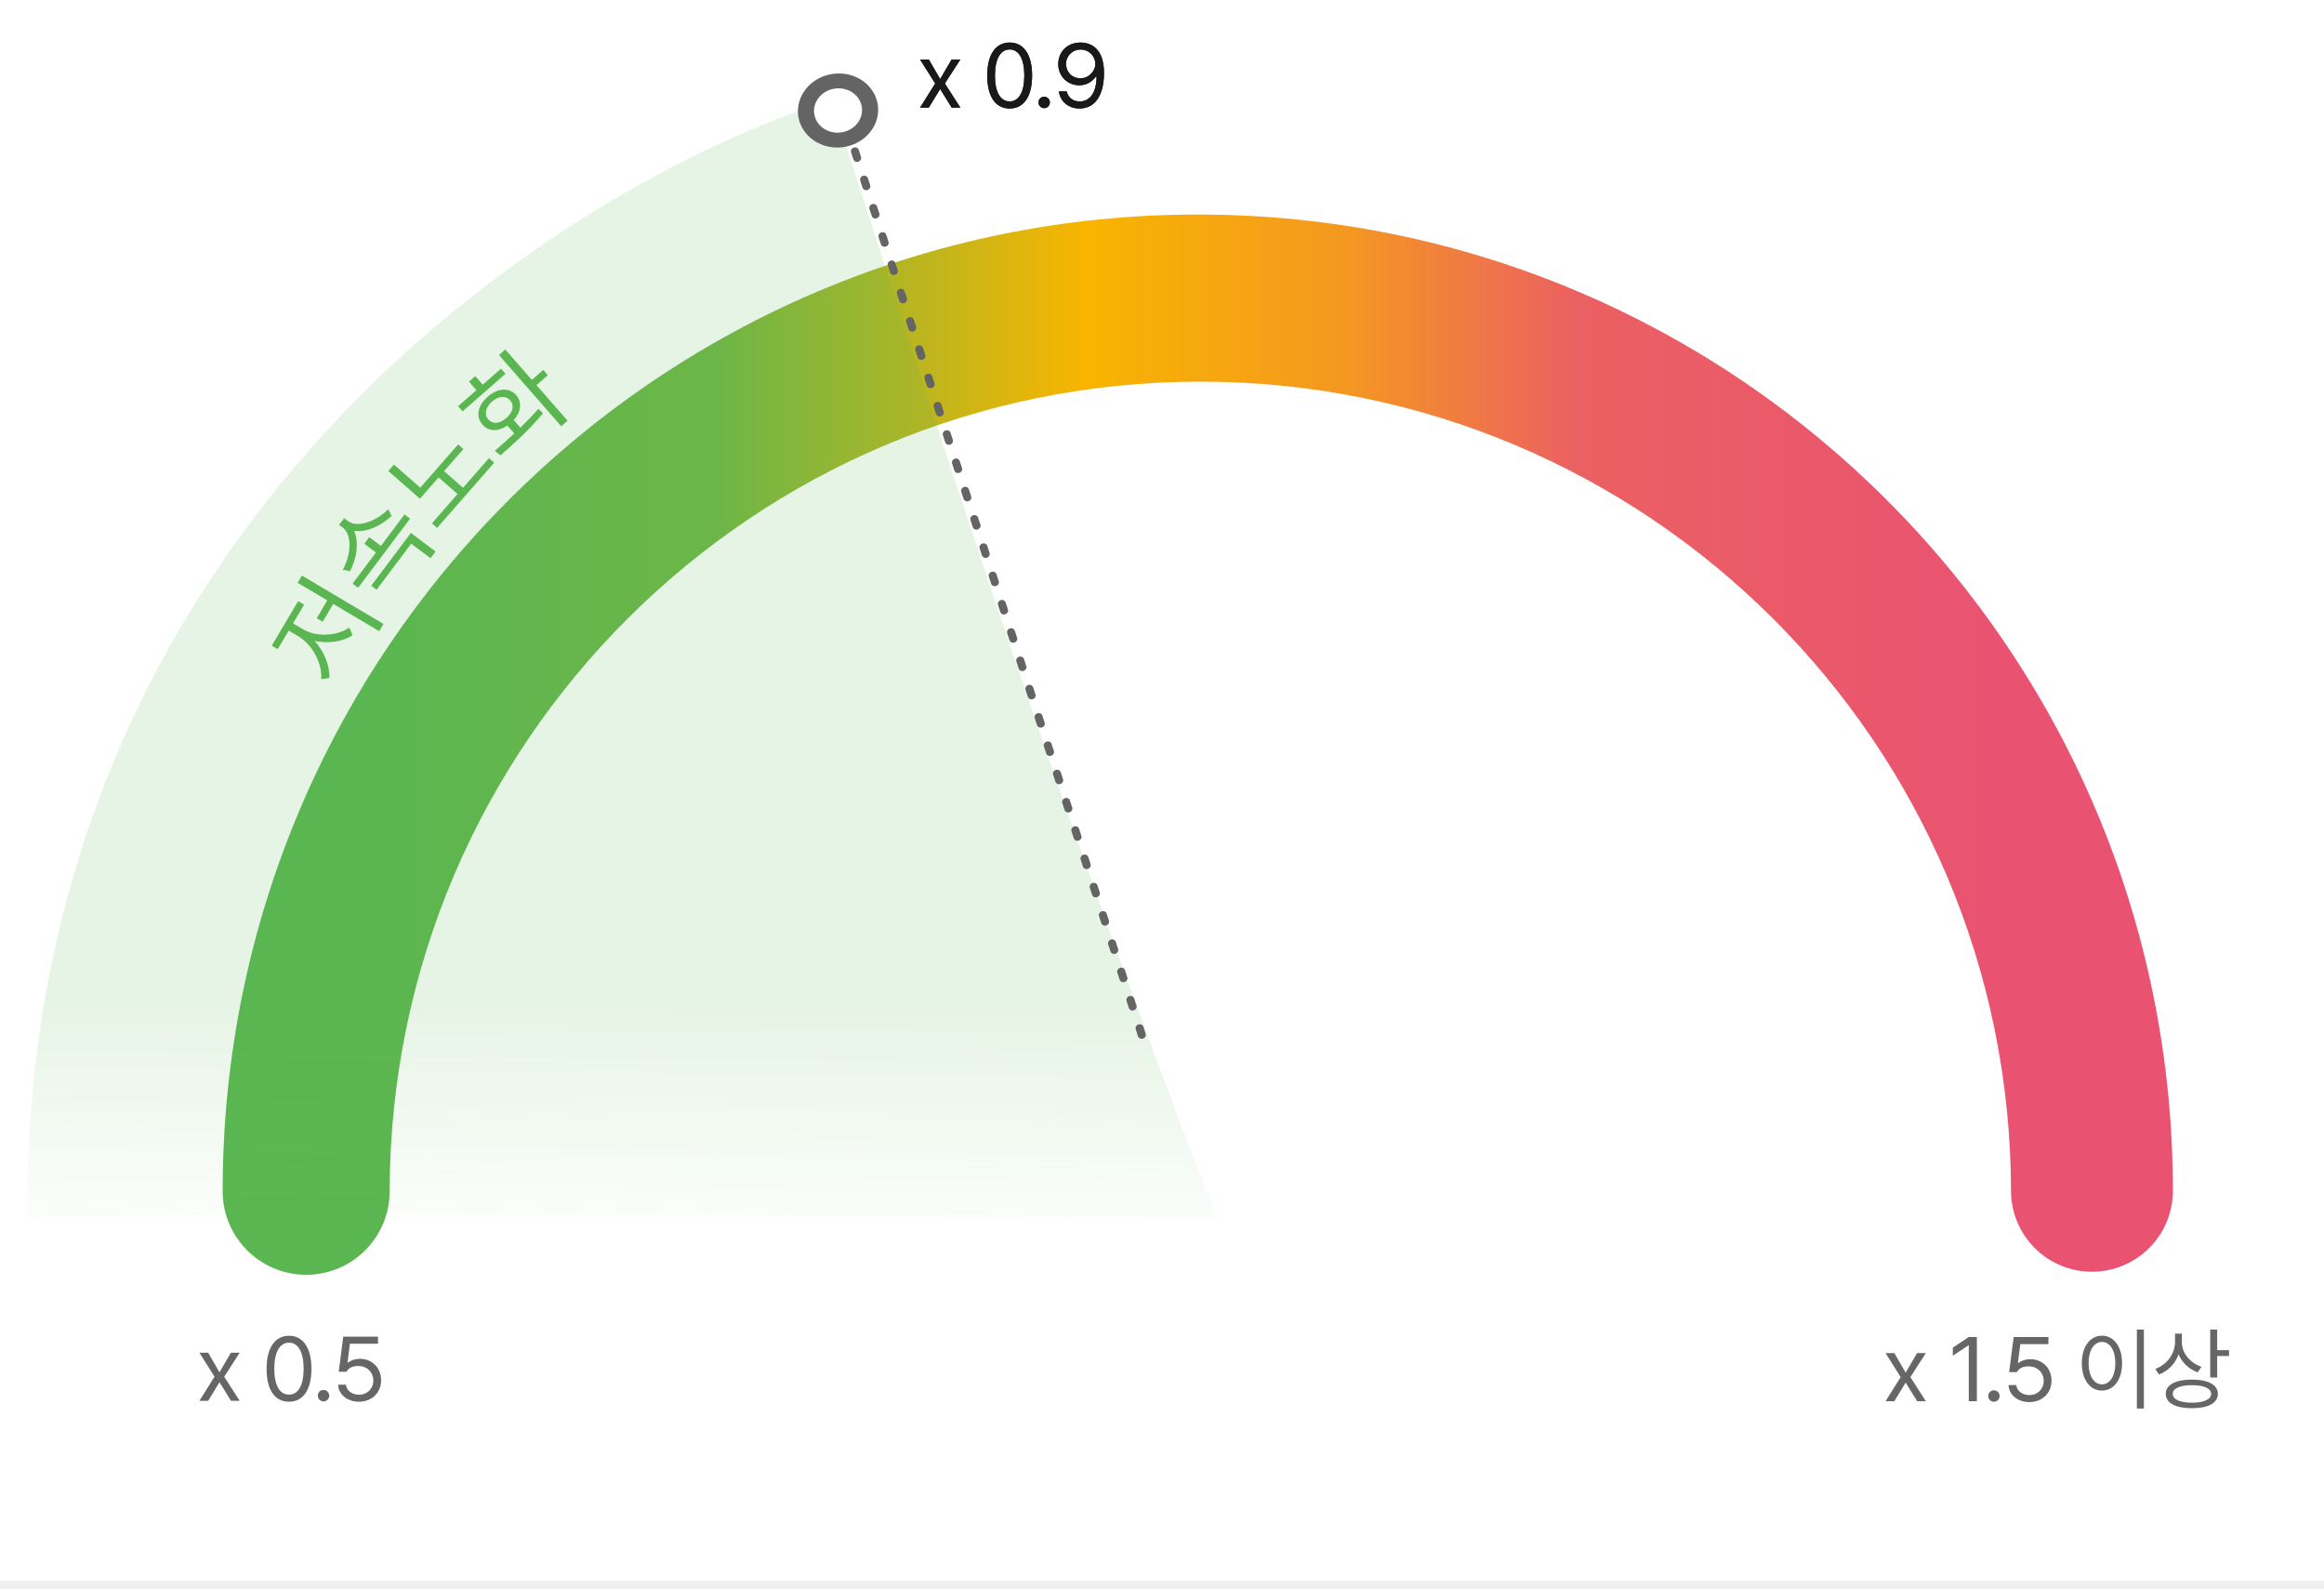
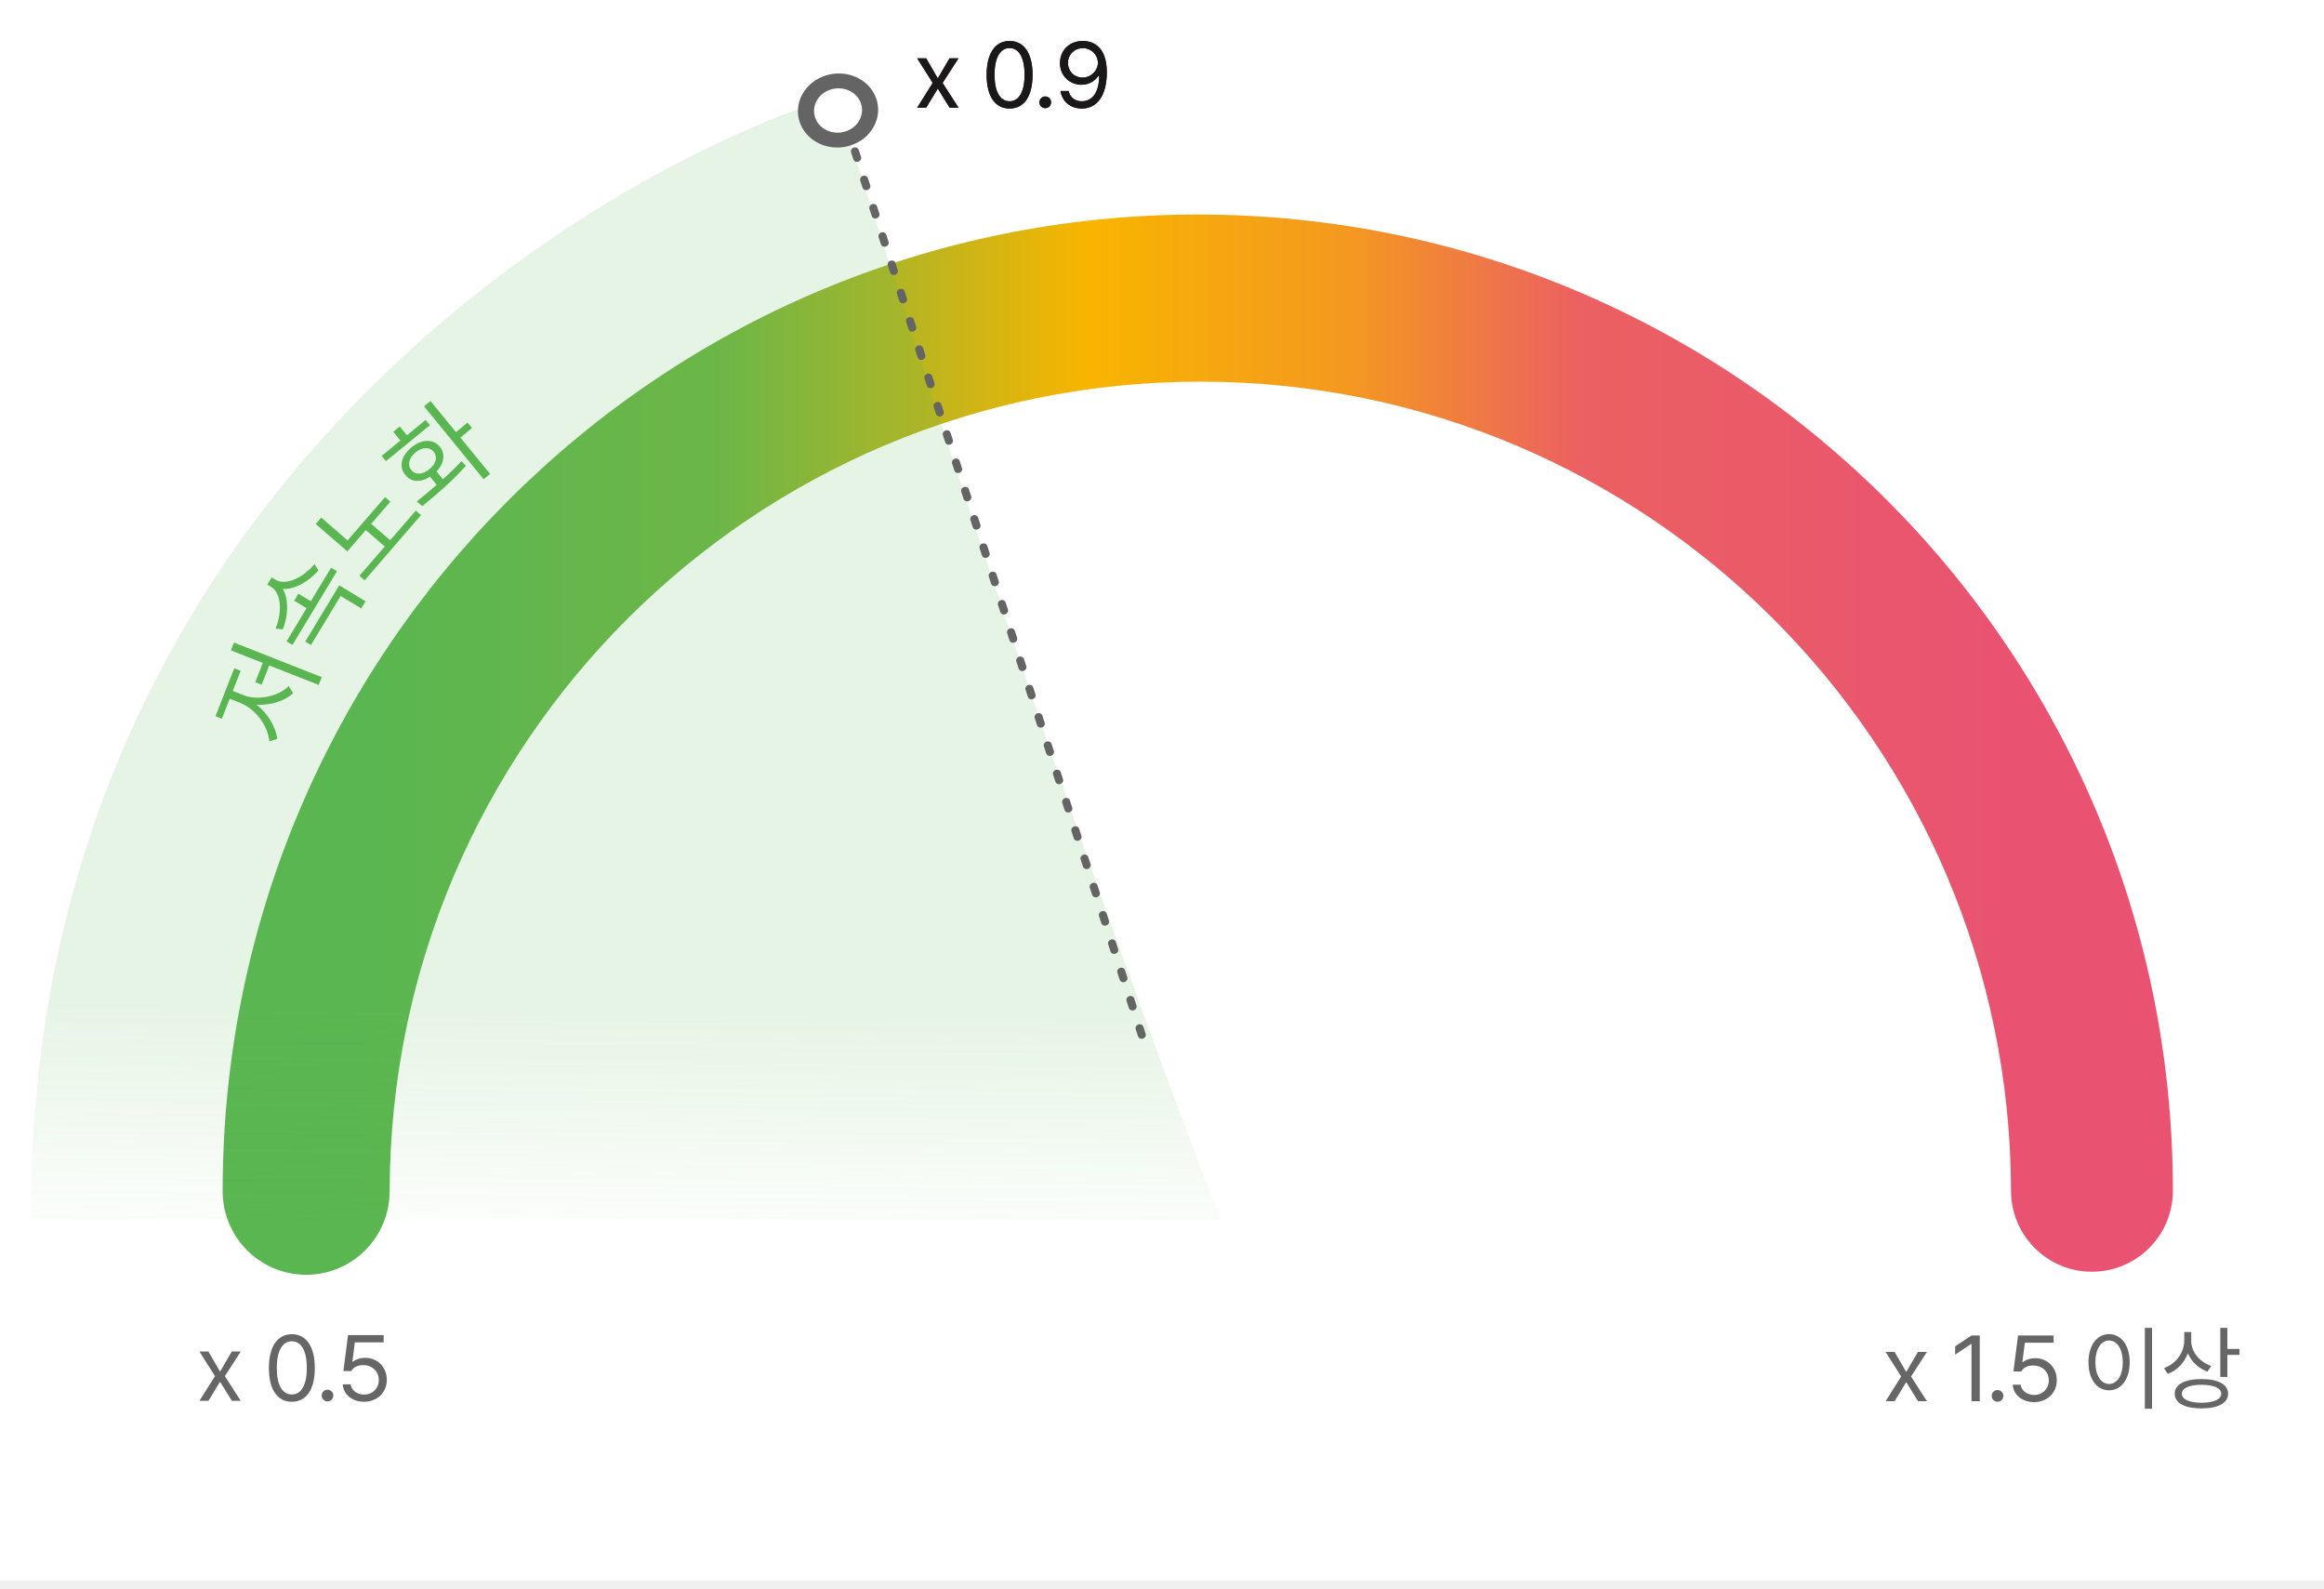
<svg xmlns="http://www.w3.org/2000/svg" width="256" height="175" viewBox="0 0 256 175" fill="none">
-   <g clip-path="url(#clip0_10814_380946)">
+   <g clip-path="url(#clip0_10899_124841)">
    <path d="M256 0H0V174.08H256V0Z" fill="white" />
-     <mask id="mask0_10814_380946" style="mask-type:alpha" maskUnits="userSpaceOnUse" x="24" y="23" width="216" height="118">
+     <mask id="mask0_10899_124841" style="mask-type:alpha" maskUnits="userSpaceOnUse" x="24" y="23" width="216" height="118">
      <path d="M131.941 23.627C72.618 23.627 24.527 71.764 24.527 131.144H24.53C24.53 131.162 24.527 131.18 24.527 131.198C24.527 136.277 28.645 140.395 33.724 140.395C38.804 140.395 42.922 136.277 42.922 131.198C42.922 131.18 42.919 131.162 42.918 131.144H42.922C43.025 81.911 82.966 42.032 132.223 42.032C181.48 42.032 221.42 81.911 221.524 131.144C221.524 136.068 225.516 140.059 230.439 140.059C235.363 140.059 239.354 136.068 239.354 131.144C239.354 71.764 191.264 23.627 131.941 23.627Z" fill="black" />
    </mask>
-     <g mask="url(#mask0_10814_380946)">
-       <rect x="21.427" y="15.427" width="221.147" height="132.147" fill="url(#paint0_linear_10814_380946)" stroke="#707070" stroke-width="0.853" />
+     <g mask="url(#mask0_10899_124841)">
+       <rect x="21.617" y="15.154" width="221.634" height="132.639" fill="url(#paint0_linear_10899_124841)" stroke="#707070" stroke-width="0.853" />
    </g>
-     <path d="M91.541 11C60.907 20.738 2.564 58.507 3.002 134C68.807 133.503 58.672 134 134 134C115.897 87.993 97.792 29.855 91.541 11Z" fill="url(#paint1_linear_10814_380946)" />
+     <path d="M92.02 10.586C61.364 20.387 2.977 58.403 3.416 134.387C69.269 133.887 59.127 134.387 134.511 134.387C116.394 88.08 98.276 29.564 92.02 10.586Z" fill="url(#paint1_linear_10899_124841)" />
    <line x1="0.427" y1="-0.427" x2="107.238" y2="-0.427" transform="matrix(0.296623 0.913576 -0.986311 0.320389 93.6235 16.3879)" stroke="#646464" stroke-width="0.853" stroke-linecap="round" stroke-dasharray="0.85 2.56" />
-     <ellipse cx="3.399" cy="3.399" rx="3.399" ry="3.399" transform="matrix(0.812517 0.582938 -0.648004 0.761637 91.7559 7.59918)" fill="white" stroke="#646464" stroke-width="1.707" />
-     <path d="M55.661 38.493L58.586 41.836L59.838 40.741L60.348 41.323L59.095 42.418L62.521 46.334L61.824 46.944L54.965 39.103L55.661 38.493ZM54.51 49.653C55.149 49.094 55.894 48.442 56.647 47.736L55.883 46.863C54.882 47.56 53.82 47.547 53.15 46.764C52.369 45.889 52.617 44.66 53.728 43.688C54.822 42.731 56.082 42.641 56.863 43.515C57.533 44.299 57.395 45.361 56.588 46.262L57.321 47.1C58.022 46.424 58.709 45.723 59.303 45.023L59.81 45.514C58.354 47.302 56.517 48.94 55.141 50.144L54.51 49.653ZM55.188 40.605L55.682 41.169L50.955 45.305L50.461 44.74L52.481 42.973L51.655 42.03L52.352 41.42L53.177 42.364L55.188 40.605ZM54.199 44.226C53.476 44.859 53.315 45.654 53.793 46.2C54.272 46.747 55.066 46.675 55.781 46.034C56.503 45.418 56.68 44.641 56.201 44.094C55.723 43.547 54.914 43.601 54.199 44.226Z" fill="#5AB651" />
-     <path d="M50.464 48.947L51.045 49.457L48.915 51.89L51.004 53.719L53.861 50.458L54.434 50.959L48.15 58.136L47.577 57.634L50.402 54.407L48.313 52.578L46.259 54.923L42.777 51.873L43.394 51.168L46.295 53.708L50.464 48.947Z" fill="#5AB651" />
-     <path d="M44.56 56.659L45.169 57.117L39.447 64.734L38.838 64.277L41.414 60.847L40.131 59.883L40.673 59.162L41.956 60.126L44.56 56.659ZM38.3 57.365C39.405 58.195 41.459 57.393 42.77 56.077L43.135 56.82C41.965 57.919 40.355 58.667 39 58.462C39.575 59.715 39.297 61.471 38.56 62.91L37.759 62.748C38.658 61.122 38.849 58.935 37.744 58.105L37.35 57.809L37.906 57.069L38.3 57.365ZM45.26 58.694L47.977 60.735L47.421 61.475L45.294 59.878L41.486 64.947L40.896 64.503L45.26 58.694Z" fill="#5AB651" />
-     <path d="M33.259 63.39L42.24 68.716L41.768 69.512L36.708 66.511L35.543 68.477L34.887 68.088L36.053 66.123L32.787 64.186L33.259 63.39ZM33.356 69.292C34.848 70.177 37.104 70.071 38.476 69.113L38.83 69.963C37.725 70.69 36.13 70.91 34.641 70.572C35.721 71.771 36.348 73.334 36.28 74.677L35.378 74.796C35.514 73.12 34.471 71.043 32.884 70.088L31.805 69.449L30.592 71.495L29.937 71.107L32.842 66.208L33.497 66.596L32.278 68.653L33.356 69.292Z" fill="#5AB651" />
-     <path d="M22.929 148.976L24.179 151.135L25.439 148.976H26.405L24.696 151.623L26.405 154.279H25.448L24.179 152.228L22.929 154.279H21.962L23.632 151.623L21.962 148.976H22.929ZM31.835 154.377C30.263 154.377 29.365 153.058 29.365 150.744C29.365 148.449 30.283 147.111 31.835 147.111C33.388 147.111 34.306 148.449 34.306 150.744C34.306 153.058 33.398 154.377 31.835 154.377ZM31.835 153.596C32.851 153.596 33.447 152.57 33.447 150.744C33.447 148.918 32.851 147.873 31.835 147.873C30.82 147.873 30.214 148.918 30.214 150.744C30.214 152.57 30.81 153.596 31.835 153.596ZM35.639 154.338C35.297 154.338 35.005 154.055 35.014 153.703C35.005 153.361 35.297 153.078 35.639 153.078C35.981 153.078 36.264 153.361 36.264 153.703C36.264 154.055 35.981 154.338 35.639 154.338ZM39.541 154.377C38.261 154.377 37.295 153.586 37.246 152.502H38.096C38.164 153.137 38.779 153.605 39.541 153.605C40.459 153.605 41.123 152.932 41.123 152.043C41.123 151.125 40.429 150.451 39.482 150.441C38.886 150.432 38.428 150.617 38.164 151.076H37.314L37.812 147.209H41.64V147.99H38.545L38.281 150.06H38.349C38.662 149.816 39.14 149.65 39.639 149.65C40.986 149.65 41.982 150.646 41.982 152.023C41.982 153.391 40.947 154.377 39.541 154.377Z" fill="#666666" />
-     <path d="M102.314 6.551L103.564 8.709L104.823 6.551H105.79L104.081 9.197L105.79 11.853H104.833L103.564 9.803L102.314 11.853H101.347L103.017 9.197L101.347 6.551H102.314ZM111.22 11.951C109.648 11.951 108.75 10.633 108.75 8.318C108.75 6.023 109.667 4.685 111.22 4.685C112.773 4.685 113.691 6.023 113.691 8.318C113.691 10.633 112.783 11.951 111.22 11.951ZM111.22 11.17C112.236 11.17 112.832 10.144 112.832 8.318C112.832 6.492 112.236 5.447 111.22 5.447C110.205 5.447 109.599 6.492 109.599 8.318C109.599 10.144 110.195 11.17 111.22 11.17ZM115.024 11.912C114.682 11.912 114.389 11.629 114.399 11.277C114.389 10.935 114.682 10.652 115.024 10.652C115.366 10.652 115.649 10.935 115.649 11.277C115.649 11.629 115.366 11.912 115.024 11.912ZM119.043 4.685C120.264 4.695 121.611 5.428 121.611 8.035C121.611 10.545 120.586 11.951 118.926 11.951C117.685 11.951 116.807 11.189 116.631 10.066H117.5C117.656 10.701 118.135 11.17 118.926 11.17C120.078 11.17 120.781 10.174 120.791 8.455H120.693C120.283 9.041 119.639 9.392 118.887 9.392C117.617 9.392 116.572 8.426 116.572 7.058C116.572 5.74 117.539 4.676 119.043 4.685ZM119.043 5.457C118.115 5.457 117.422 6.179 117.432 7.049C117.432 7.928 118.086 8.621 119.014 8.621C119.932 8.621 120.654 7.859 120.654 7.029C120.654 6.219 119.98 5.457 119.043 5.457Z" fill="#222222" />
-     <path d="M102.314 6.551L103.564 8.709L104.823 6.551H105.79L104.081 9.197L105.79 11.853H104.833L103.564 9.803L102.314 11.853H101.347L103.017 9.197L101.347 6.551H102.314ZM111.22 11.951C109.648 11.951 108.75 10.633 108.75 8.318C108.75 6.023 109.667 4.685 111.22 4.685C112.773 4.685 113.691 6.023 113.691 8.318C113.691 10.633 112.783 11.951 111.22 11.951ZM111.22 11.17C112.236 11.17 112.832 10.144 112.832 8.318C112.832 6.492 112.236 5.447 111.22 5.447C110.205 5.447 109.599 6.492 109.599 8.318C109.599 10.144 110.195 11.17 111.22 11.17ZM115.024 11.912C114.682 11.912 114.389 11.629 114.399 11.277C114.389 10.935 114.682 10.652 115.024 10.652C115.366 10.652 115.649 10.935 115.649 11.277C115.649 11.629 115.366 11.912 115.024 11.912ZM119.043 4.685C120.264 4.695 121.611 5.428 121.611 8.035C121.611 10.545 120.586 11.951 118.926 11.951C117.685 11.951 116.807 11.189 116.631 10.066H117.5C117.656 10.701 118.135 11.17 118.926 11.17C120.078 11.17 120.781 10.174 120.791 8.455H120.693C120.283 9.041 119.639 9.392 118.887 9.392C117.617 9.392 116.572 8.426 116.572 7.058C116.572 5.74 117.539 4.676 119.043 4.685ZM119.043 5.457C118.115 5.457 117.422 6.179 117.432 7.049C117.432 7.928 118.086 8.621 119.014 8.621C119.932 8.621 120.654 7.859 120.654 7.029C120.654 6.219 119.98 5.457 119.043 5.457Z" fill="#1A1818" />
-     <path d="M208.668 149.017L209.918 151.175L211.178 149.017H212.145L210.436 151.664L212.145 154.32H211.188L209.918 152.269L208.668 154.32H207.702L209.372 151.664L207.702 149.017H208.668ZM217.761 147.249V154.32H216.872V148.167H216.833L215.114 149.31V148.421L216.872 147.249H217.761ZM219.641 154.378C219.299 154.378 219.006 154.095 219.016 153.744C219.006 153.402 219.299 153.119 219.641 153.119C219.983 153.119 220.266 153.402 220.266 153.744C220.266 154.095 219.983 154.378 219.641 154.378ZM223.542 154.417C222.263 154.417 221.296 153.626 221.247 152.542H222.097C222.165 153.177 222.781 153.646 223.542 153.646C224.46 153.646 225.124 152.972 225.124 152.083C225.124 151.165 224.431 150.492 223.484 150.482C222.888 150.472 222.429 150.658 222.165 151.117H221.316L221.814 147.249H225.642V148.031H222.546L222.283 150.101H222.351C222.663 149.857 223.142 149.691 223.64 149.691C224.988 149.691 225.984 150.687 225.984 152.064C225.984 153.431 224.949 154.417 223.542 154.417ZM236.16 146.429V155.13H235.388V146.429H236.16ZM231.541 147.103C232.83 147.113 233.758 148.285 233.758 150.13C233.758 151.976 232.83 153.148 231.541 153.148C230.242 153.148 229.324 151.976 229.324 150.13C229.324 148.285 230.242 147.113 231.541 147.103ZM231.541 147.787C230.672 147.796 230.066 148.714 230.066 150.13C230.066 151.546 230.672 152.464 231.541 152.464C232.41 152.464 233.015 151.546 233.015 150.13C233.015 148.714 232.41 147.796 231.541 147.787ZM240.345 147.835C240.345 149.017 241.243 150.101 242.503 150.531L242.083 151.136C241.121 150.785 240.364 150.067 239.983 149.164C239.612 150.184 238.841 150.99 237.825 151.38L237.415 150.765C238.714 150.277 239.583 149.115 239.593 147.777V146.878H240.345V147.835ZM244.231 146.429V148.695H245.54V149.339H244.231V151.712H243.47V146.429H244.231ZM241.448 151.937C243.235 151.937 244.309 152.513 244.309 153.509C244.309 154.525 243.235 155.091 241.448 155.091C239.661 155.091 238.567 154.525 238.567 153.509C238.567 152.513 239.661 151.937 241.448 151.937ZM241.448 152.552C240.14 152.552 239.329 152.914 239.339 153.509C239.329 154.124 240.14 154.476 241.448 154.486C242.767 154.476 243.567 154.124 243.567 153.509C243.567 152.914 242.767 152.552 241.448 152.552Z" fill="#666666" />
+     <ellipse cx="3.399" cy="3.399" rx="3.399" ry="3.399" transform="matrix(0.812517 0.582938 -0.648004 0.761637 91.7559 7.59912)" fill="white" stroke="#646464" stroke-width="1.707" />
+     <path d="M22.96 148.849L24.24 151.059L25.53 148.849H26.52L24.77 151.559L26.52 154.279H25.54L24.24 152.179L22.96 154.279H21.97L23.68 151.559L21.97 148.849H22.96ZM32.149 154.379C30.539 154.379 29.619 153.029 29.619 150.659C29.619 148.309 30.559 146.939 32.149 146.939C33.739 146.939 34.679 148.309 34.679 150.659C34.679 153.029 33.749 154.379 32.149 154.379ZM32.149 153.579C33.189 153.579 33.799 152.529 33.799 150.659C33.799 148.789 33.189 147.719 32.149 147.719C31.109 147.719 30.489 148.789 30.489 150.659C30.489 152.529 31.099 153.579 32.149 153.579ZM36.078 154.339C35.728 154.339 35.428 154.049 35.438 153.689C35.428 153.339 35.728 153.049 36.078 153.049C36.428 153.049 36.718 153.339 36.718 153.689C36.718 154.049 36.428 154.339 36.078 154.339ZM40.108 154.379C38.797 154.379 37.807 153.569 37.758 152.459H38.627C38.697 153.109 39.328 153.589 40.108 153.589C41.047 153.589 41.727 152.899 41.727 151.989C41.727 151.049 41.017 150.359 40.047 150.349C39.438 150.339 38.968 150.529 38.697 150.999H37.828L38.337 147.039H42.258V147.839H39.087L38.818 149.959H38.888C39.208 149.709 39.697 149.539 40.208 149.539C41.587 149.539 42.608 150.559 42.608 151.969C42.608 153.369 41.547 154.379 40.108 154.379Z" fill="#666666" />
+     <path d="M102.023 6.423L103.303 8.633L104.593 6.423H105.583L103.833 9.133L105.583 11.853H104.603L103.303 9.753L102.023 11.853H101.033L102.743 9.133L101.033 6.423H102.023ZM111.212 11.953C109.602 11.953 108.682 10.603 108.682 8.233C108.682 5.883 109.622 4.513 111.212 4.513C112.802 4.513 113.742 5.883 113.742 8.233C113.742 10.603 112.812 11.953 111.212 11.953ZM111.212 11.153C112.252 11.153 112.862 10.103 112.862 8.233C112.862 6.363 112.252 5.293 111.212 5.293C110.172 5.293 109.552 6.363 109.552 8.233C109.552 10.103 110.162 11.153 111.212 11.153ZM115.141 11.913C114.791 11.913 114.491 11.623 114.501 11.263C114.491 10.913 114.791 10.623 115.141 10.623C115.491 10.623 115.781 10.913 115.781 11.263C115.781 11.623 115.491 11.913 115.141 11.913ZM119.29 4.513C120.54 4.523 121.92 5.273 121.92 7.943C121.92 10.513 120.87 11.953 119.17 11.953C117.9 11.953 117 11.173 116.82 10.023H117.71C117.87 10.673 118.36 11.153 119.17 11.153C120.35 11.153 121.07 10.133 121.08 8.373H120.98C120.56 8.973 119.9 9.333 119.13 9.333C117.83 9.333 116.76 8.343 116.76 6.943C116.76 5.593 117.75 4.503 119.29 4.513ZM119.29 5.303C118.34 5.303 117.63 6.043 117.64 6.933C117.64 7.833 118.31 8.543 119.26 8.543C120.2 8.543 120.94 7.763 120.94 6.913C120.94 6.083 120.25 5.303 119.29 5.303Z" fill="#222222" />
+     <path d="M102.023 6.423L103.303 8.633L104.593 6.423H105.583L103.833 9.133L105.583 11.853H104.603L103.303 9.753L102.023 11.853H101.033L102.743 9.133L101.033 6.423H102.023ZM111.212 11.953C109.602 11.953 108.682 10.603 108.682 8.233C108.682 5.883 109.622 4.513 111.212 4.513C112.802 4.513 113.742 5.883 113.742 8.233C113.742 10.603 112.812 11.953 111.212 11.953ZM111.212 11.153C112.252 11.153 112.862 10.103 112.862 8.233C112.862 6.363 112.252 5.293 111.212 5.293C110.172 5.293 109.552 6.363 109.552 8.233C109.552 10.103 110.162 11.153 111.212 11.153ZM115.141 11.913C114.791 11.913 114.491 11.623 114.501 11.263C114.491 10.913 114.791 10.623 115.141 10.623C115.491 10.623 115.781 10.913 115.781 11.263C115.781 11.623 115.491 11.913 115.141 11.913ZM119.29 4.513C120.54 4.523 121.92 5.273 121.92 7.943C121.92 10.513 120.87 11.953 119.17 11.953C117.9 11.953 117 11.173 116.82 10.023H117.71C117.87 10.673 118.36 11.153 119.17 11.153C120.35 11.153 121.07 10.133 121.08 8.373H120.98C120.56 8.973 119.9 9.333 119.13 9.333C117.83 9.333 116.76 8.343 116.76 6.943C116.76 5.593 117.75 4.503 119.29 4.513ZM119.29 5.303C118.34 5.303 117.63 6.043 117.64 6.933C117.64 7.833 118.31 8.543 119.26 8.543C120.2 8.543 120.94 7.763 120.94 6.913C120.94 6.083 120.25 5.303 119.29 5.303Z" fill="#1A1818" />
+     <path d="M208.7 148.89L209.98 151.1L211.27 148.89H212.26L210.51 151.6L212.26 154.32H211.28L209.98 152.22L208.7 154.32H207.71L209.42 151.6L207.71 148.89H208.7ZM218.079 147.08V154.32H217.169V148.02H217.129L215.369 149.19V148.28L217.169 147.08H218.079ZM220.038 154.38C219.688 154.38 219.388 154.09 219.398 153.73C219.388 153.38 219.688 153.09 220.038 153.09C220.388 153.09 220.678 153.38 220.678 153.73C220.678 154.09 220.388 154.38 220.038 154.38ZM224.067 154.42C222.757 154.42 221.767 153.61 221.717 152.5H222.587C222.657 153.15 223.287 153.63 224.067 153.63C225.007 153.63 225.687 152.94 225.687 152.03C225.687 151.09 224.977 150.4 224.007 150.39C223.397 150.38 222.927 150.57 222.657 151.04H221.787L222.297 147.08H226.217V147.88H223.047L222.777 150H222.847C223.167 149.75 223.657 149.58 224.167 149.58C225.547 149.58 226.567 150.6 226.567 152.01C226.567 153.41 225.507 154.42 224.067 154.42ZM237.056 146.24V155.15H236.266V146.24H237.056ZM232.326 146.93C233.646 146.94 234.596 148.14 234.596 150.03C234.596 151.92 233.646 153.12 232.326 153.12C230.996 153.12 230.056 151.92 230.056 150.03C230.056 148.14 230.996 146.94 232.326 146.93ZM232.326 147.63C231.436 147.64 230.816 148.58 230.816 150.03C230.816 151.48 231.436 152.42 232.326 152.42C233.216 152.42 233.836 151.48 233.836 150.03C233.836 148.58 233.216 147.64 232.326 147.63ZM241.375 147.68C241.375 148.89 242.295 150 243.585 150.44L243.155 151.06C242.17 150.7 241.395 149.965 241.005 149.04C240.625 150.085 239.835 150.91 238.795 151.31L238.375 150.68C239.705 150.18 240.595 148.99 240.605 147.62V146.7H241.375V147.68ZM245.355 146.24V148.56H246.695V149.22H245.355V151.65H244.575V146.24H245.355ZM242.505 151.88C244.335 151.88 245.435 152.47 245.435 153.49C245.435 154.53 244.335 155.11 242.505 155.11C240.675 155.11 239.555 154.53 239.555 153.49C239.555 152.47 240.675 151.88 242.505 151.88ZM242.505 152.51C241.165 152.51 240.335 152.88 240.345 153.49C240.335 154.12 241.165 154.48 242.505 154.49C243.855 154.48 244.675 154.12 244.675 153.49C244.675 152.88 243.855 152.51 242.505 152.51Z" fill="#666666" />
+     <path d="M25.77 70.769L35.443 74.576L35.106 75.433L29.656 73.289L28.823 75.406L28.117 75.128L28.95 73.011L25.433 71.627L25.77 70.769ZM26.803 76.554C28.41 77.186 30.611 76.724 31.807 75.564L32.29 76.344C31.319 77.234 29.787 77.703 28.27 77.608C29.522 78.615 30.386 80.052 30.533 81.382L29.666 81.642C29.533 79.973 28.177 78.098 26.466 77.412L25.304 76.955L24.437 79.159L23.731 78.881L25.808 73.605L26.514 73.882L25.642 76.097L26.803 76.554ZM36.473 62.52L37.122 62.913L32.215 71.03L31.567 70.638L33.775 66.983L32.407 66.157L32.872 65.388L34.24 66.215L36.473 62.52ZM30.342 63.845C31.52 64.557 33.474 63.557 34.642 62.122L35.078 62.822C34.028 64.028 32.509 64.929 31.145 64.862C31.841 66.046 31.741 67.812 31.155 69.312L30.345 69.231C31.073 67.531 31.044 65.346 29.865 64.634L29.446 64.38L29.923 63.591L30.342 63.845ZM37.369 64.466L40.265 66.216L39.788 67.005L37.521 65.635L34.256 71.037L33.627 70.656L37.369 64.466ZM42.412 54.751L42.995 55.255L40.889 57.69L42.98 59.499L45.803 56.234L46.377 56.73L40.165 63.913L39.592 63.417L42.385 60.187L40.293 58.378L38.263 60.726L34.778 57.711L35.388 57.005L38.291 59.516L42.412 54.751ZM47.425 44.167L50.224 47.591L51.506 46.542L51.993 47.138L50.711 48.187L53.989 52.197L53.276 52.781L46.711 44.751L47.425 44.167ZM45.907 55.233C46.562 54.697 47.325 54.073 48.098 53.397L47.367 52.502C46.347 53.163 45.291 53.115 44.65 52.312C43.903 51.416 44.191 50.202 45.329 49.271C46.449 48.356 47.706 48.308 48.453 49.204C49.094 50.006 48.922 51.058 48.088 51.928L48.79 52.786C49.51 52.137 50.216 51.462 50.831 50.786L51.319 51.291C49.811 53.021 47.928 54.59 46.519 55.742L45.907 55.233ZM46.884 46.252L47.356 46.83L42.515 50.788L42.042 50.21L44.111 48.519L43.321 47.552L44.034 46.969L44.825 47.935L46.884 46.252ZM45.779 49.822C45.038 50.428 44.852 51.213 45.31 51.773C45.767 52.333 46.559 52.288 47.293 51.674C48.032 51.085 48.233 50.318 47.776 49.758C47.318 49.197 46.511 49.224 45.779 49.822Z" fill="#5AB651" />
  </g>
  <defs>
-     <linearGradient id="paint0_linear_10814_380946" x1="39.515" y1="98.185" x2="219.639" y2="98.185" gradientUnits="userSpaceOnUse">
+     <linearGradient id="paint0_linear_10899_124841" x1="39.745" y1="98.221" x2="220.265" y2="98.221" gradientUnits="userSpaceOnUse">
      <stop stop-color="#5AB651" />
      <stop offset="0.218" stop-color="#70B646" />
      <stop offset="0.443" stop-color="#F8B500" />
      <stop offset="0.604" stop-color="#F49821" />
      <stop offset="0.745" stop-color="#EB6062" />
      <stop offset="1" stop-color="#E95371" />
    </linearGradient>
-     <linearGradient id="paint1_linear_10814_380946" x1="70.437" y1="111.268" x2="70.126" y2="138.584" gradientUnits="userSpaceOnUse">
+     <linearGradient id="paint1_linear_10899_124841" x1="70.901" y1="111.507" x2="70.585" y2="139.001" gradientUnits="userSpaceOnUse">
      <stop stop-color="#5AB651" stop-opacity="0.149" />
      <stop offset="1" stop-color="#5AB651" stop-opacity="0" />
    </linearGradient>
-     <clipPath id="clip0_10814_380946">
+     <clipPath id="clip0_10899_124841">
      <rect width="256" height="174.08" fill="white" />
    </clipPath>
  </defs>
</svg>
